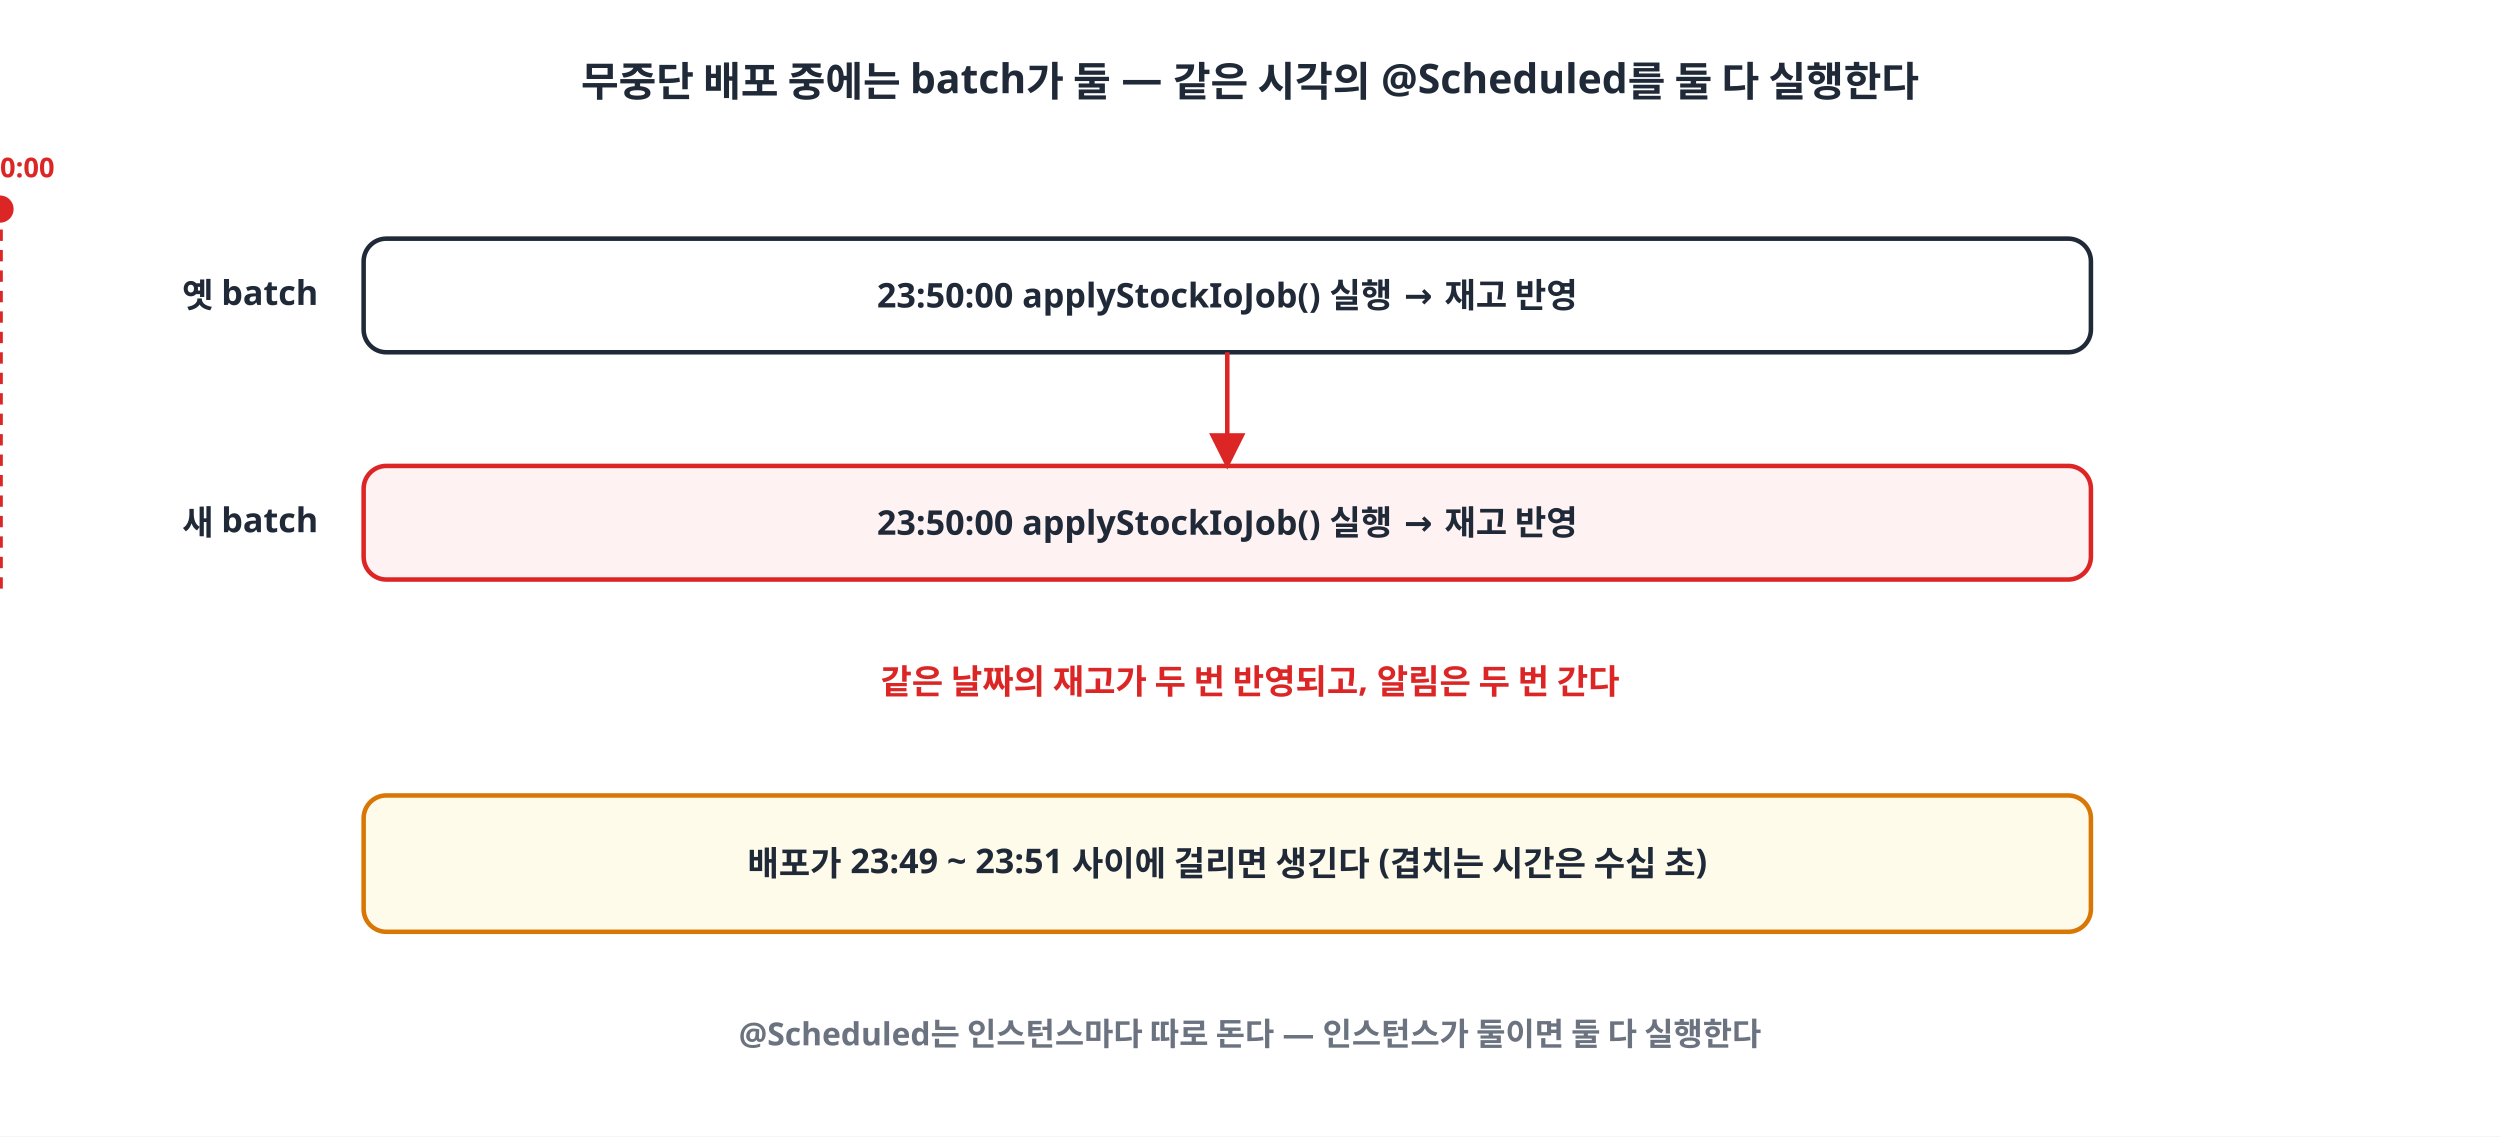
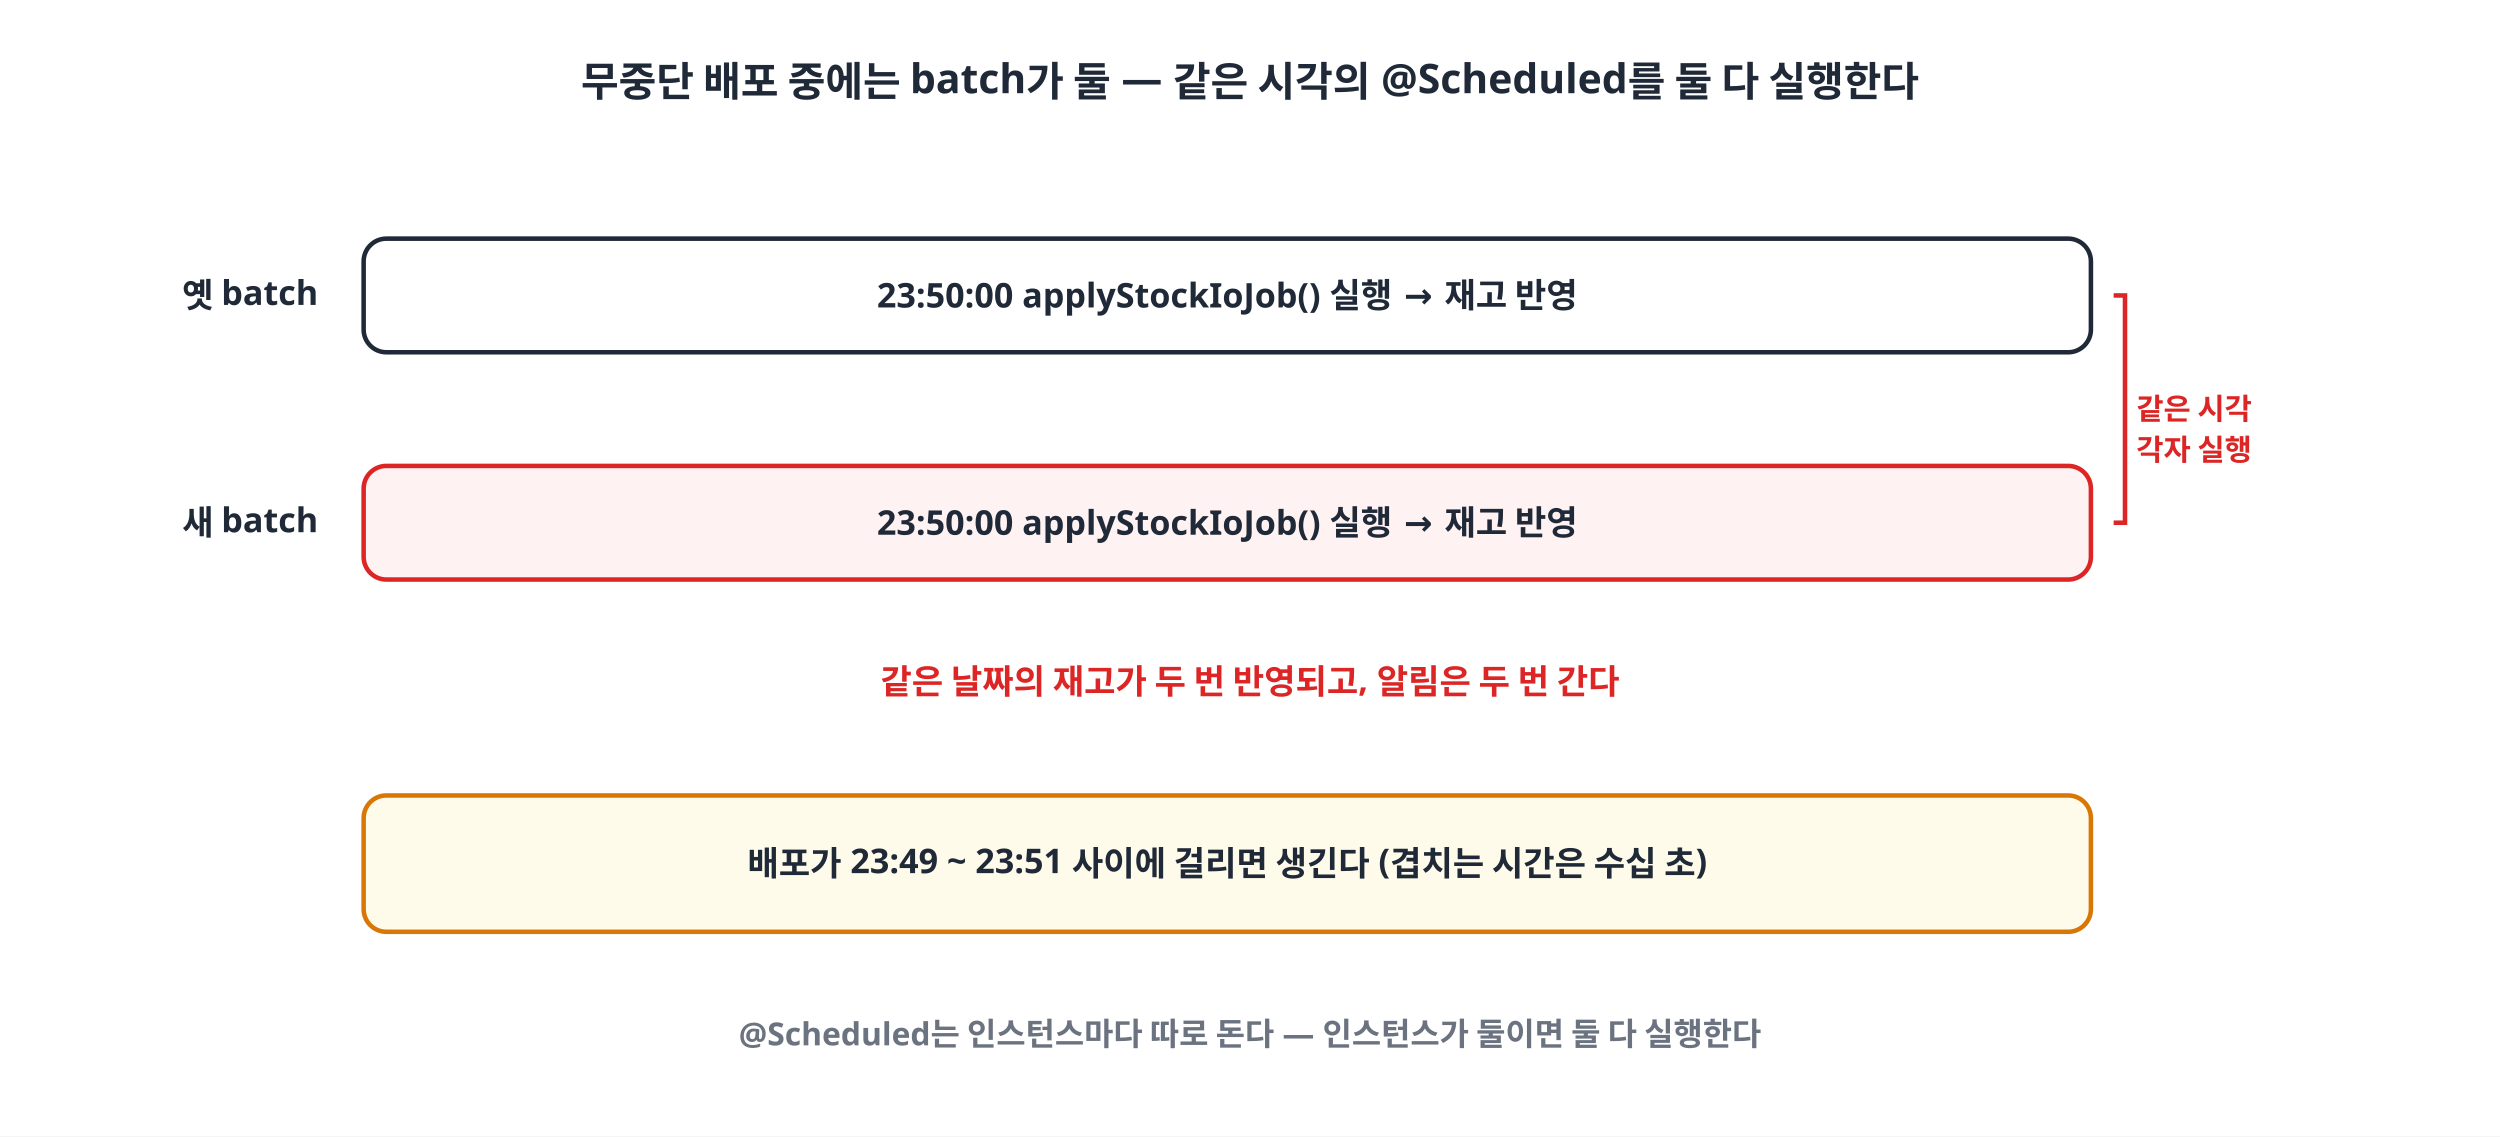
<svg xmlns="http://www.w3.org/2000/svg" width="1100" height="500" viewBox="0 0 1100 500" font-family="'Apple SD Gothic Neo','Noto Sans KR',sans-serif">
  <defs>
    <marker id="a-line" viewBox="0 0 10 10" refX="9" refY="5" markerWidth="8" markerHeight="8" orient="auto-start-reverse">
      <path d="M0,0 L10,5 L0,10 z" fill="#1f2937" />
    </marker>
    <marker id="s-line" viewBox="0 0 10 10" refX="1" refY="5" markerWidth="8" markerHeight="8" orient="auto-start-reverse">
      <path d="M0,0 L10,5 L0,10 z" fill="#1f2937" />
    </marker>
    <marker id="a-muted" viewBox="0 0 10 10" refX="9" refY="5" markerWidth="8" markerHeight="8" orient="auto-start-reverse">
      <path d="M0,0 L10,5 L0,10 z" fill="#6b7280" />
    </marker>
    <marker id="s-muted" viewBox="0 0 10 10" refX="1" refY="5" markerWidth="8" markerHeight="8" orient="auto-start-reverse">
      <path d="M0,0 L10,5 L0,10 z" fill="#6b7280" />
    </marker>
    <marker id="a-blue" viewBox="0 0 10 10" refX="9" refY="5" markerWidth="8" markerHeight="8" orient="auto-start-reverse">
      <path d="M0,0 L10,5 L0,10 z" fill="#2563eb" />
    </marker>
    <marker id="s-blue" viewBox="0 0 10 10" refX="1" refY="5" markerWidth="8" markerHeight="8" orient="auto-start-reverse">
      <path d="M0,0 L10,5 L0,10 z" fill="#2563eb" />
    </marker>
    <marker id="a-green" viewBox="0 0 10 10" refX="9" refY="5" markerWidth="8" markerHeight="8" orient="auto-start-reverse">
      <path d="M0,0 L10,5 L0,10 z" fill="#059669" />
    </marker>
    <marker id="s-green" viewBox="0 0 10 10" refX="1" refY="5" markerWidth="8" markerHeight="8" orient="auto-start-reverse">
      <path d="M0,0 L10,5 L0,10 z" fill="#059669" />
    </marker>
    <marker id="a-red" viewBox="0 0 10 10" refX="9" refY="5" markerWidth="8" markerHeight="8" orient="auto-start-reverse">
      <path d="M0,0 L10,5 L0,10 z" fill="#dc2626" />
    </marker>
    <marker id="s-red" viewBox="0 0 10 10" refX="1" refY="5" markerWidth="8" markerHeight="8" orient="auto-start-reverse">
      <path d="M0,0 L10,5 L0,10 z" fill="#dc2626" />
    </marker>
    <marker id="a-amber" viewBox="0 0 10 10" refX="9" refY="5" markerWidth="8" markerHeight="8" orient="auto-start-reverse">
      <path d="M0,0 L10,5 L0,10 z" fill="#d97706" />
    </marker>
    <marker id="s-amber" viewBox="0 0 10 10" refX="1" refY="5" markerWidth="8" markerHeight="8" orient="auto-start-reverse">
      <path d="M0,0 L10,5 L0,10 z" fill="#d97706" />
    </marker>
    <marker id="a-purple" viewBox="0 0 10 10" refX="9" refY="5" markerWidth="8" markerHeight="8" orient="auto-start-reverse">
      <path d="M0,0 L10,5 L0,10 z" fill="#7c3aed" />
    </marker>
    <marker id="s-purple" viewBox="0 0 10 10" refX="1" refY="5" markerWidth="8" markerHeight="8" orient="auto-start-reverse">
      <path d="M0,0 L10,5 L0,10 z" fill="#7c3aed" />
    </marker>
    <marker id="a-fill" viewBox="0 0 10 10" refX="9" refY="5" markerWidth="8" markerHeight="8" orient="auto-start-reverse">
      <path d="M0,0 L10,5 L0,10 z" fill="#ffffff" />
    </marker>
    <marker id="s-fill" viewBox="0 0 10 10" refX="1" refY="5" markerWidth="8" markerHeight="8" orient="auto-start-reverse">
      <path d="M0,0 L10,5 L0,10 z" fill="#ffffff" />
    </marker>
    <marker id="a-bluebg" viewBox="0 0 10 10" refX="9" refY="5" markerWidth="8" markerHeight="8" orient="auto-start-reverse">
      <path d="M0,0 L10,5 L0,10 z" fill="#eff6ff" />
    </marker>
    <marker id="s-bluebg" viewBox="0 0 10 10" refX="1" refY="5" markerWidth="8" markerHeight="8" orient="auto-start-reverse">
      <path d="M0,0 L10,5 L0,10 z" fill="#eff6ff" />
    </marker>
    <marker id="a-greenbg" viewBox="0 0 10 10" refX="9" refY="5" markerWidth="8" markerHeight="8" orient="auto-start-reverse">
      <path d="M0,0 L10,5 L0,10 z" fill="#ecfdf5" />
    </marker>
    <marker id="s-greenbg" viewBox="0 0 10 10" refX="1" refY="5" markerWidth="8" markerHeight="8" orient="auto-start-reverse">
      <path d="M0,0 L10,5 L0,10 z" fill="#ecfdf5" />
    </marker>
    <marker id="a-redbg" viewBox="0 0 10 10" refX="9" refY="5" markerWidth="8" markerHeight="8" orient="auto-start-reverse">
      <path d="M0,0 L10,5 L0,10 z" fill="#fef2f2" />
    </marker>
    <marker id="s-redbg" viewBox="0 0 10 10" refX="1" refY="5" markerWidth="8" markerHeight="8" orient="auto-start-reverse">
      <path d="M0,0 L10,5 L0,10 z" fill="#fef2f2" />
    </marker>
    <marker id="a-ambbg" viewBox="0 0 10 10" refX="9" refY="5" markerWidth="8" markerHeight="8" orient="auto-start-reverse">
      <path d="M0,0 L10,5 L0,10 z" fill="#fffbeb" />
    </marker>
    <marker id="s-ambbg" viewBox="0 0 10 10" refX="1" refY="5" markerWidth="8" markerHeight="8" orient="auto-start-reverse">
      <path d="M0,0 L10,5 L0,10 z" fill="#fffbeb" />
    </marker>
    <marker id="a-graybg" viewBox="0 0 10 10" refX="9" refY="5" markerWidth="8" markerHeight="8" orient="auto-start-reverse">
      <path d="M0,0 L10,5 L0,10 z" fill="#f9fafb" />
    </marker>
    <marker id="s-graybg" viewBox="0 0 10 10" refX="1" refY="5" markerWidth="8" markerHeight="8" orient="auto-start-reverse">
      <path d="M0,0 L10,5 L0,10 z" fill="#f9fafb" />
    </marker>
    <marker id="a-purbg" viewBox="0 0 10 10" refX="9" refY="5" markerWidth="8" markerHeight="8" orient="auto-start-reverse">
      <path d="M0,0 L10,5 L0,10 z" fill="#f5f3ff" />
    </marker>
    <marker id="s-purbg" viewBox="0 0 10 10" refX="1" refY="5" markerWidth="8" markerHeight="8" orient="auto-start-reverse">
      <path d="M0,0 L10,5 L0,10 z" fill="#f5f3ff" />
    </marker>
  </defs>
  <style>@media (prefers-reduced-motion: reduce){.anim{display:none}}</style>
  <rect width="100%" height="100%" fill="#ffffff" />
  <text x="550" y="36" font-size="18" font-weight="700" fill="#1f2937" text-anchor="middle" dominant-baseline="middle">무중단 배포 중에는 batch가 둘 — 같은 시각의 @Scheduled를 둘 다 실행한다</text>
  <text x="140" y="130" font-size="15" font-weight="700" fill="#1f2937" text-anchor="end" dominant-baseline="middle">옛 batch</text>
  <rect x="160" y="105" width="760" height="50" rx="10" fill="#ffffff" stroke="#1f2937" stroke-width="2" />
  <text x="540.0" y="130.0" font-size="15" font-weight="700" fill="#1f2937" text-anchor="middle" dominant-baseline="middle">23:50:00 applyStockIoJob() 실행 → 재고 반영</text>
  <text x="140" y="230" font-size="15" font-weight="700" fill="#1f2937" text-anchor="end" dominant-baseline="middle">새 batch</text>
  <rect x="160" y="205" width="760" height="50" rx="10" fill="#fef2f2" stroke="#dc2626" stroke-width="2" />
  <text x="540.0" y="230.0" font-size="15" font-weight="700" fill="#1f2937" text-anchor="middle" dominant-baseline="middle">23:50:00 applyStockIoJob() 실행 → 재고 반영</text>
-   <path d="M 540 155 L 540 205" fill="none" stroke="#dc2626" stroke-width="2" marker-end="url(#a-red)" />
+   <text x="940" y="180" font-size="13" font-weight="700" fill="#dc2626" text-anchor="start" dominant-baseline="middle">같은 시각</text>
+   <text x="940" y="198" font-size="13" font-weight="700" fill="#dc2626" text-anchor="start" dominant-baseline="middle">각자 실행</text>
+   <path d="M 930 130 L 935 130 L 935 230 L 930 230" fill="none" stroke="#dc2626" stroke-width="2" />
  <text x="550" y="300" font-size="15" font-weight="700" fill="#dc2626" text-anchor="middle" dominant-baseline="middle">같은 날짜의 재고가 두 번 반영되고, 알림은 두 번 간다</text>
  <rect x="160" y="350" width="760" height="60" rx="10" fill="#fffbeb" stroke="#d97706" stroke-width="2" />
  <text x="540.0" y="380.0" font-size="15" font-weight="700" fill="#1f2937" text-anchor="middle" dominant-baseline="middle">배포가 23:49 ~ 23:51 사이에 걸리면 생긴다 (겹치는 시간은 수십 초)</text>
  <text x="550" y="455" font-size="14" font-weight="600" fill="#6b7280" text-anchor="middle" dominant-baseline="middle">@Scheduled는 인스턴스마다 따로 돈다 — 인스턴스가 둘이면 둘 다 실행한다</text>
-   <g class="anim">
-     <line x1="0" y1="92" x2="0" y2="262" stroke="#dc2626" stroke-width="2.5" stroke-dasharray="5 4" />
-     <circle cx="0" cy="92" r="6" fill="#dc2626" />
-     <text x="0" y="78" font-size="12" font-weight="700" fill="#dc2626" text-anchor="middle">23:50:00</text>
-     <animateTransform attributeName="transform" type="translate" dur="6s" repeatCount="indefinite" keyTimes="0;0.85;1" values="160 0;920 0;920 0" />
-     <animate attributeName="opacity" dur="6s" repeatCount="indefinite" keyTimes="0;0.03;0.85;0.95;1" values="0;1;1;0;0" />
-   </g>
+   <path class="anim" d="M 175 146 L 905 146" fill="none" stroke="#1f2937" stroke-width="5" stroke-linecap="round" stroke-linejoin="round" opacity="0">
+     <animate attributeName="opacity" dur="3.65s" repeatCount="indefinite" keyTimes="0;0;0.01;0.603;0.699;1" values="0;0;0.35;0.35;0;0" />
+   </path>
+   <circle class="anim" r="7" fill="#1f2937" stroke="#ffffff" stroke-width="2.5" opacity="0">
+     <animate attributeName="opacity" dur="3.65s" repeatCount="indefinite" keyTimes="0;0;0.005;0.603;0.608;1" values="0;0;1;1;0;0" />
+     <animateMotion dur="3.65s" repeatCount="indefinite" calcMode="linear" keyPoints="0;0;1;1" keyTimes="0;0;0.603;1" path="M 175 146 L 905 146" />
+   </circle>
+   <path class="anim" d="M 175 246 L 905 246" fill="none" stroke="#dc2626" stroke-width="5" stroke-linecap="round" stroke-linejoin="round" opacity="0">
+     <animate attributeName="opacity" dur="3.65s" repeatCount="indefinite" keyTimes="0;0;0.01;0.603;0.699;1" values="0;0;0.35;0.35;0;0" />
+   </path>
+   <circle class="anim" r="7" fill="#dc2626" stroke="#ffffff" stroke-width="2.5" opacity="0">
+     <animate attributeName="opacity" dur="3.65s" repeatCount="indefinite" keyTimes="0;0;0.005;0.603;0.608;1" values="0;0;1;1;0;0" />
+     <animateMotion dur="3.65s" repeatCount="indefinite" calcMode="linear" keyPoints="0;0;1;1" keyTimes="0;0;0.603;1" path="M 175 246 L 905 246" />
+   </circle>
</svg>
